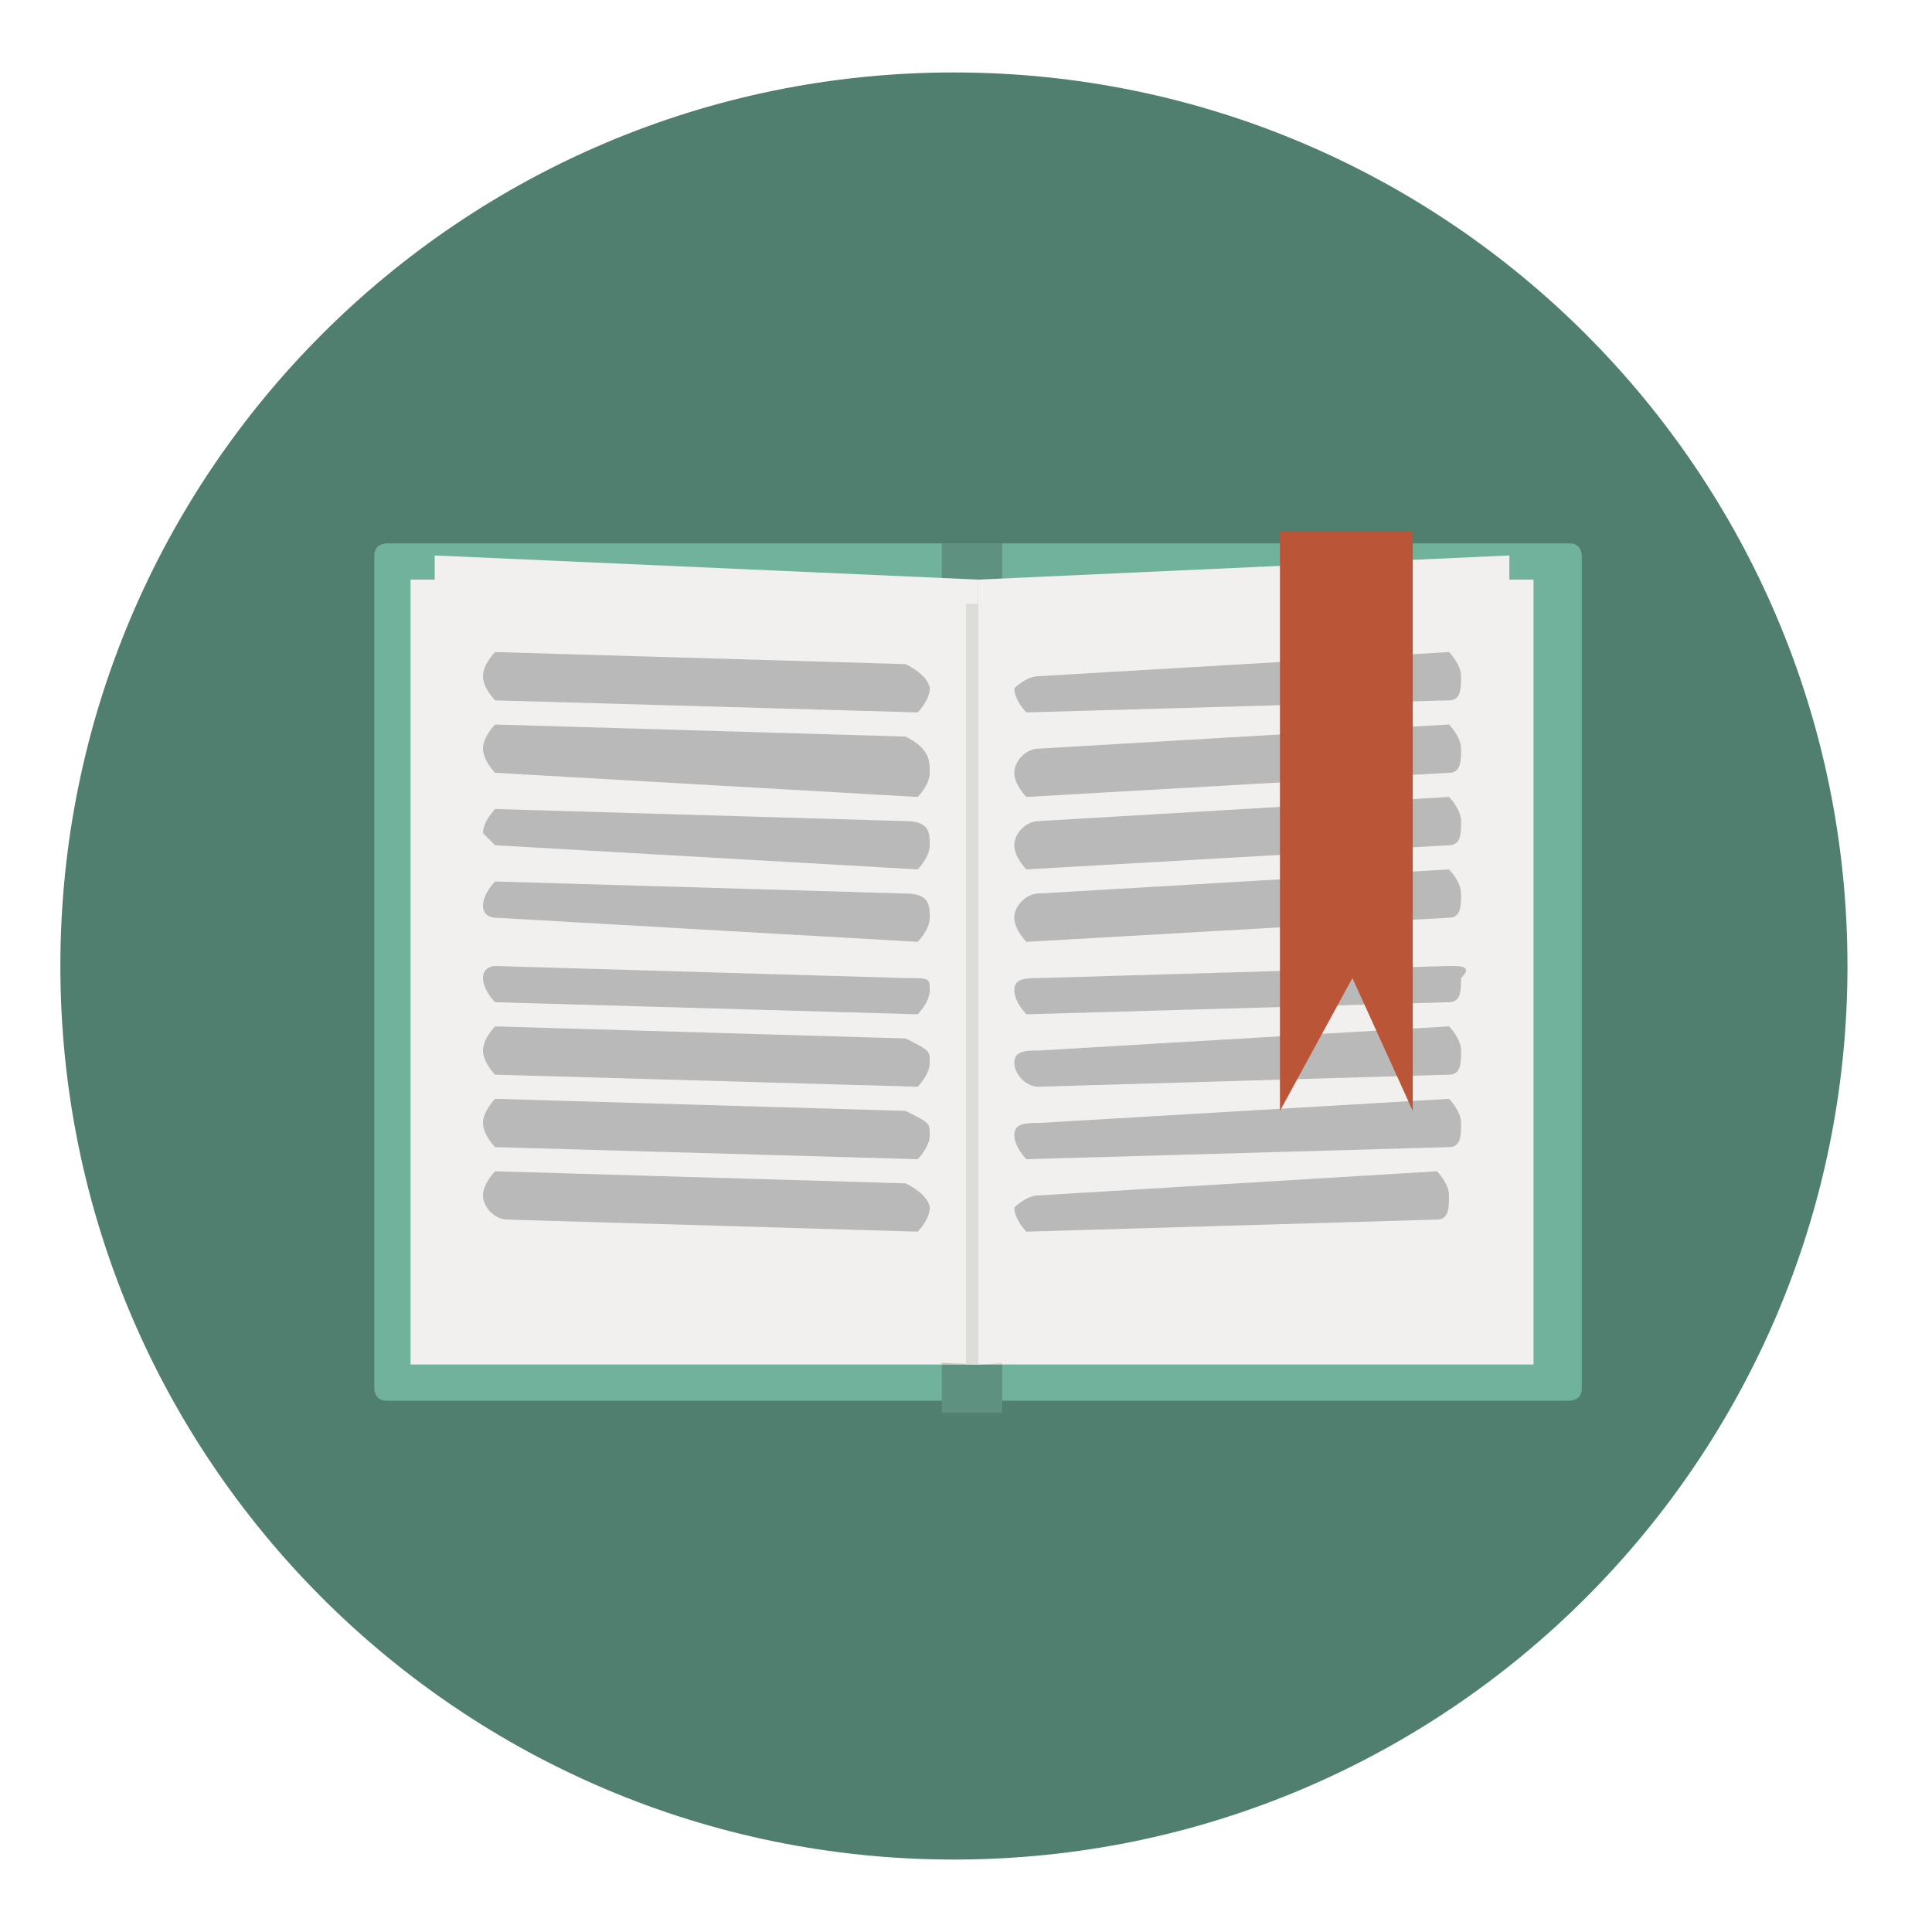
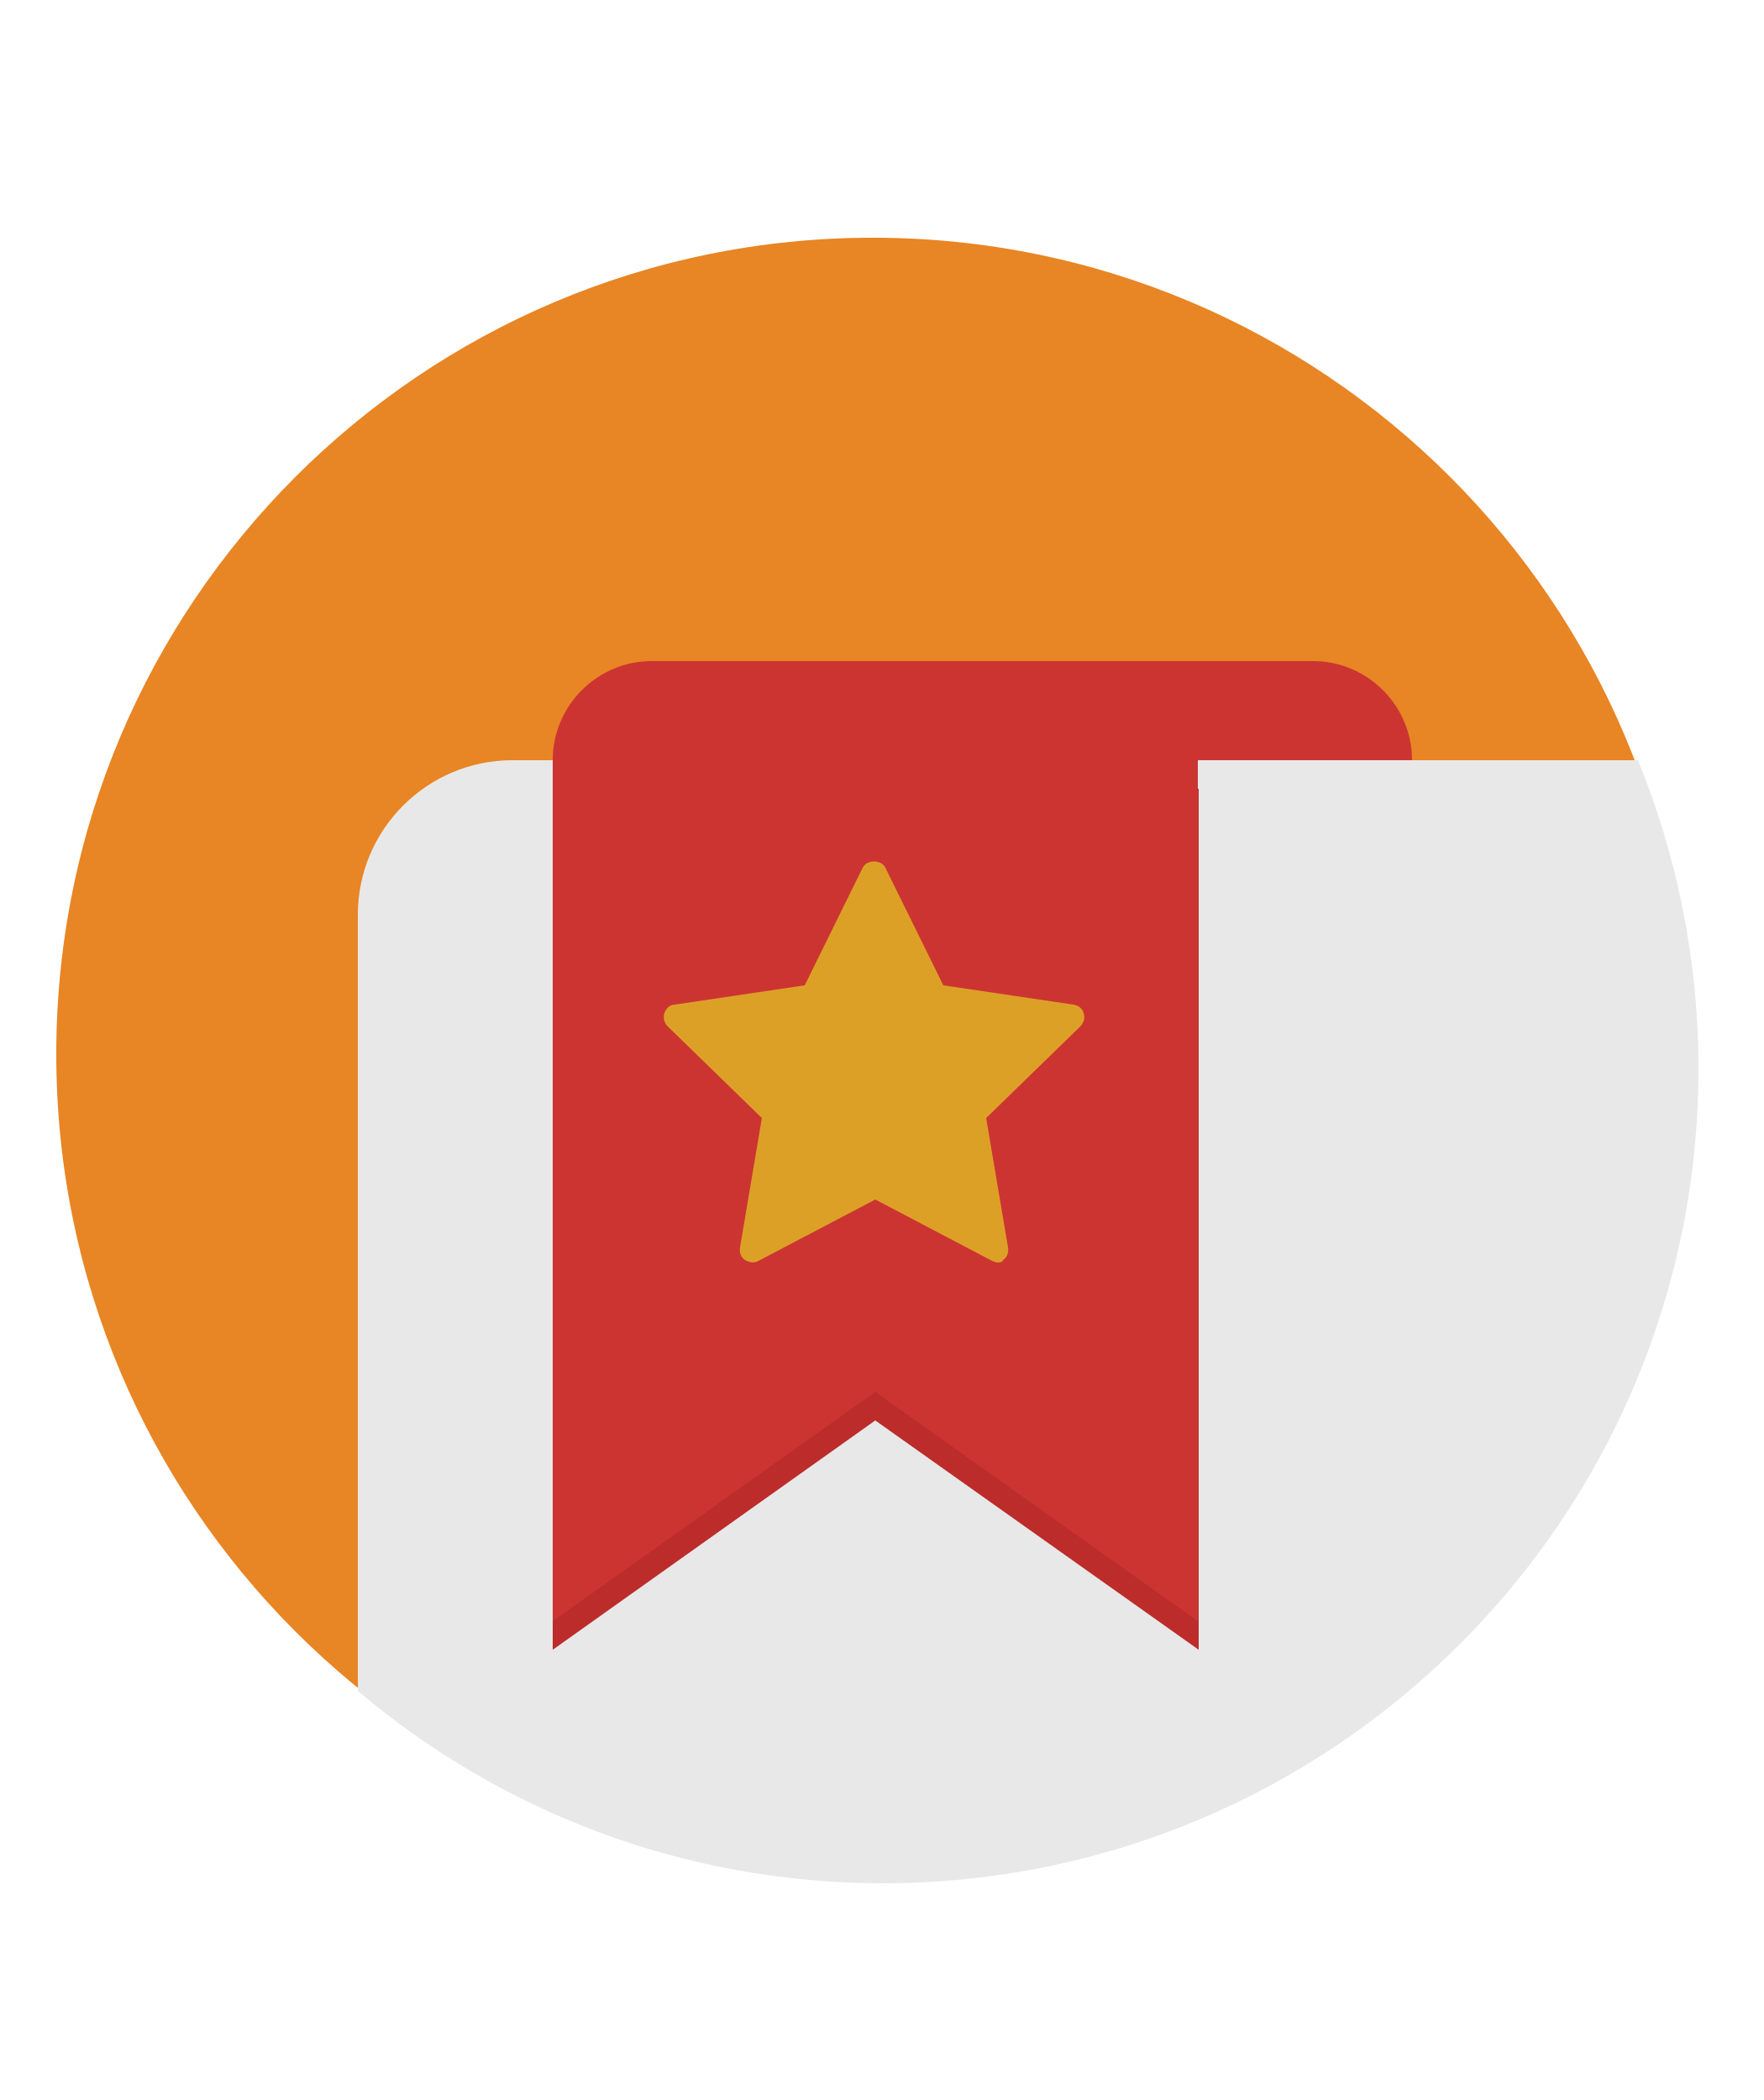
- <svg xmlns="http://www.w3.org/2000/svg" version="1.1" id="Layer_1" x="0px" y="0px" viewBox="0 0 16 16" enable-background="new 0 0 16 16" xml:space="preserve">
-   <g id="Layer_3">
+ <svg xmlns="http://www.w3.org/2000/svg" version="1.1" id="Layer_1" x="0px" y="0px" viewBox="0 0 210 250" enable-background="new 0 0 210 250" xml:space="preserve">
+   <circle fill="#E88524" cx="103.9" cy="125.5" r="97.2" />
+   <g>
    <g>
-       <circle fill="#507F6F" cx="7.9" cy="8" r="7.4" />
-       <g>
-         <path fill="#70B29C" d="M13.1,11.5c0,0.1-0.1,0.1-0.1,0.1H3.2c-0.1,0-0.1-0.1-0.1-0.1V4.6c0-0.1,0.1-0.1,0.1-0.1h9.8     c0.1,0,0.1,0.1,0.1,0.1C13.1,4.6,13.1,11.5,13.1,11.5z" />
-         <rect x="7.8" y="4.5" fill="#5E917F" width="0.5" height="7.2" />
-         <polygon fill="#F1F0EE" points="8.1,4.8 3.4,4.8 3.4,11.3 8.1,11.3 12.7,11.3 12.7,4.8    " />
-         <rect x="7.8" y="4.8" fill="#C5C3AE" width="0.5" height="6.5" />
-         <polygon fill="#F1F0EE" points="8.1,11.3 3.6,11.1 3.6,4.6 8.1,4.8    " />
-         <polygon fill="#F1F0EE" points="12.5,11.1 8.1,11.3 8.1,4.8 12.5,4.6    " />
-         <rect x="8" y="5" fill="#DCDDD8" width="0.1" height="6.3" />
-         <g>
-           <path fill="#B9B9BA" d="M7.7,5.7c0,0.1-0.1,0.2-0.1,0.2L4.1,5.8C4.1,5.8,4,5.7,4,5.6l0,0c0-0.1,0.1-0.2,0.1-0.2l3.4,0.1      C7.7,5.6,7.7,5.7,7.7,5.7L7.7,5.7z" />
-           <path fill="#B9B9BA" d="M7.7,6.4c0,0.1-0.1,0.2-0.1,0.2L4.1,6.4C4.1,6.4,4,6.3,4,6.2l0,0c0-0.1,0.1-0.2,0.1-0.2l3.4,0.1      C7.7,6.2,7.7,6.3,7.7,6.4L7.7,6.4z" />
-           <path fill="#B9B9BA" d="M7.7,7c0,0.1-0.1,0.2-0.1,0.2L4.1,7C4.1,7,4,6.9,4,6.9l0,0c0-0.1,0.1-0.2,0.1-0.2l3.4,0.1      C7.7,6.8,7.7,6.9,7.7,7L7.7,7z" />
-           <path fill="#B9B9BA" d="M7.7,7.6c0,0.1-0.1,0.2-0.1,0.2L4.1,7.6C4.1,7.6,4,7.6,4,7.5l0,0c0-0.1,0.1-0.2,0.1-0.2l3.4,0.1      C7.7,7.4,7.7,7.5,7.7,7.6L7.7,7.6z" />
-           <path fill="#B9B9BA" d="M7.7,8.2c0,0.1-0.1,0.2-0.1,0.2L4.1,8.3C4.1,8.3,4,8.2,4,8.1l0,0C4,8,4.1,8,4.1,8l3.4,0.1      C7.7,8.1,7.7,8.1,7.7,8.2L7.7,8.2z" />
-           <path fill="#B9B9BA" d="M7.7,8.8C7.7,8.9,7.6,9,7.6,9L4.1,8.9C4.1,8.9,4,8.8,4,8.7l0,0c0-0.1,0.1-0.2,0.1-0.2l3.4,0.1      C7.7,8.7,7.7,8.7,7.7,8.8L7.7,8.8z" />
-           <path fill="#B9B9BA" d="M7.7,9.4c0,0.1-0.1,0.2-0.1,0.2L4.1,9.5C4.1,9.5,4,9.4,4,9.3l0,0c0-0.1,0.1-0.2,0.1-0.2l3.4,0.1      C7.7,9.3,7.7,9.3,7.7,9.4L7.7,9.4z" />
-           <path fill="#B9B9BA" d="M7.7,10c0,0.1-0.1,0.2-0.1,0.2l-3.4-0.1C4.1,10.1,4,10,4,9.9l0,0c0-0.1,0.1-0.2,0.1-0.2l3.4,0.1      C7.7,9.9,7.7,10,7.7,10L7.7,10z" />
-         </g>
-         <g>
-           <path fill="#B9B9BA" d="M8.4,5.7c0,0.1,0.1,0.2,0.1,0.2L12,5.8c0.1,0,0.1-0.1,0.1-0.2l0,0c0-0.1-0.1-0.2-0.1-0.2L8.6,5.6      C8.5,5.6,8.4,5.7,8.4,5.7L8.4,5.7z" />
-           <path fill="#B9B9BA" d="M8.4,6.4c0,0.1,0.1,0.2,0.1,0.2L12,6.4c0.1,0,0.1-0.1,0.1-0.2l0,0c0-0.1-0.1-0.2-0.1-0.2L8.6,6.2      C8.5,6.2,8.4,6.3,8.4,6.4L8.4,6.4z" />
-           <path fill="#B9B9BA" d="M8.4,7c0,0.1,0.1,0.2,0.1,0.2L12,7c0.1,0,0.1-0.1,0.1-0.2l0,0c0-0.1-0.1-0.2-0.1-0.2L8.6,6.8      C8.5,6.8,8.4,6.9,8.4,7L8.4,7z" />
-           <path fill="#B9B9BA" d="M8.4,7.6c0,0.1,0.1,0.2,0.1,0.2L12,7.6c0.1,0,0.1-0.1,0.1-0.2l0,0c0-0.1-0.1-0.2-0.1-0.2L8.6,7.4      C8.5,7.4,8.4,7.5,8.4,7.6L8.4,7.6z" />
-           <path fill="#B9B9BA" d="M8.4,8.2c0,0.1,0.1,0.2,0.1,0.2L12,8.3c0.1,0,0.1-0.1,0.1-0.2l0,0C12.2,8,12.1,8,12,8L8.6,8.1      C8.5,8.1,8.4,8.1,8.4,8.2L8.4,8.2z" />
-           <path fill="#B9B9BA" d="M8.4,8.8C8.4,8.9,8.5,9,8.6,9L12,8.9c0.1,0,0.1-0.1,0.1-0.2l0,0c0-0.1-0.1-0.2-0.1-0.2L8.6,8.7      C8.5,8.7,8.4,8.7,8.4,8.8L8.4,8.8z" />
-           <path fill="#B9B9BA" d="M8.4,9.4c0,0.1,0.1,0.2,0.1,0.2L12,9.5c0.1,0,0.1-0.1,0.1-0.2l0,0c0-0.1-0.1-0.2-0.1-0.2L8.6,9.3      C8.5,9.3,8.4,9.3,8.4,9.4L8.4,9.4z" />
-           <path fill="#B9B9BA" d="M8.4,10c0,0.1,0.1,0.2,0.1,0.2l3.4-0.1c0.1,0,0.1-0.1,0.1-0.2l0,0c0-0.1-0.1-0.2-0.1-0.2L8.6,9.9      C8.5,9.9,8.4,10,8.4,10L8.4,10z" />
-         </g>
-         <polygon fill="#BB5538" points="11.7,9.2 11.2,8.1 10.6,9.2 10.6,4.4 11.7,4.4    " />
-       </g>
+       <path fill="#E8E8E8" d="M202.2,127.2c0-13-2.6-25.4-7.2-36.7H61c-10.1,0-18.4,8.2-18.4,18.4v92.4c16.9,14.3,38.7,22.9,62.6,22.9    C158.8,224.1,202.2,180.7,202.2,127.2z" />
+     </g>
+     <g>
+       <polygon fill="#BC2C2A" points="65.8,93.9 65.8,196.4 104.2,169.1 142.7,196.4 142.7,93.9   " />
+       <path fill="#CC3432" d="M168.1,90.5c0-6.5-5.3-11.8-11.8-11.8H77.6c-6.5,0-11.8,5.3-11.8,11.8V193l38.4-27.3l38.4,27.3v-49.3    c0,0,0,0,0,0V90.5H168.1z" />
+       <polygon fill="#DDA027" points="104.2,104 111.5,118.7 127.8,121.1 116,132.6 118.8,148.8 104.2,141.1 89.7,148.8 92.5,132.6     80.7,121.1 97,118.7   " />
+       <path fill="#DDA027" d="M118.8,150.3c-0.2,0-0.5-0.1-0.7-0.2l-13.9-7.3l-13.9,7.3c-0.5,0.3-1.1,0.2-1.6-0.1    c-0.5-0.3-0.7-0.9-0.6-1.5l2.6-15.4l-11.2-10.9c-0.4-0.4-0.6-1-0.4-1.6c0.2-0.6,0.7-1,1.2-1l15.5-2.3l6.9-14c0.5-1,2.2-1,2.7,0    l6.9,14l15.5,2.3c0.6,0.1,1.1,0.5,1.2,1c0.2,0.6,0,1.2-0.4,1.6l-11.2,10.9l2.6,15.4c0.1,0.6-0.1,1.2-0.6,1.5    C119.4,150.2,119.1,150.3,118.8,150.3z M104.2,139.6c0.2,0,0.5,0.1,0.7,0.2l11.8,6.2l-2.3-13.2c-0.1-0.5,0.1-1,0.4-1.4l9.6-9.3    l-13.2-1.9c-0.5-0.1-0.9-0.4-1.2-0.8l-5.9-12l-5.9,12c-0.2,0.5-0.7,0.8-1.2,0.8L84,122.2l9.6,9.3c0.4,0.4,0.5,0.9,0.4,1.4    L91.7,146l11.8-6.2C103.7,139.7,104,139.6,104.2,139.6z" />
    </g>
  </g>
</svg>
